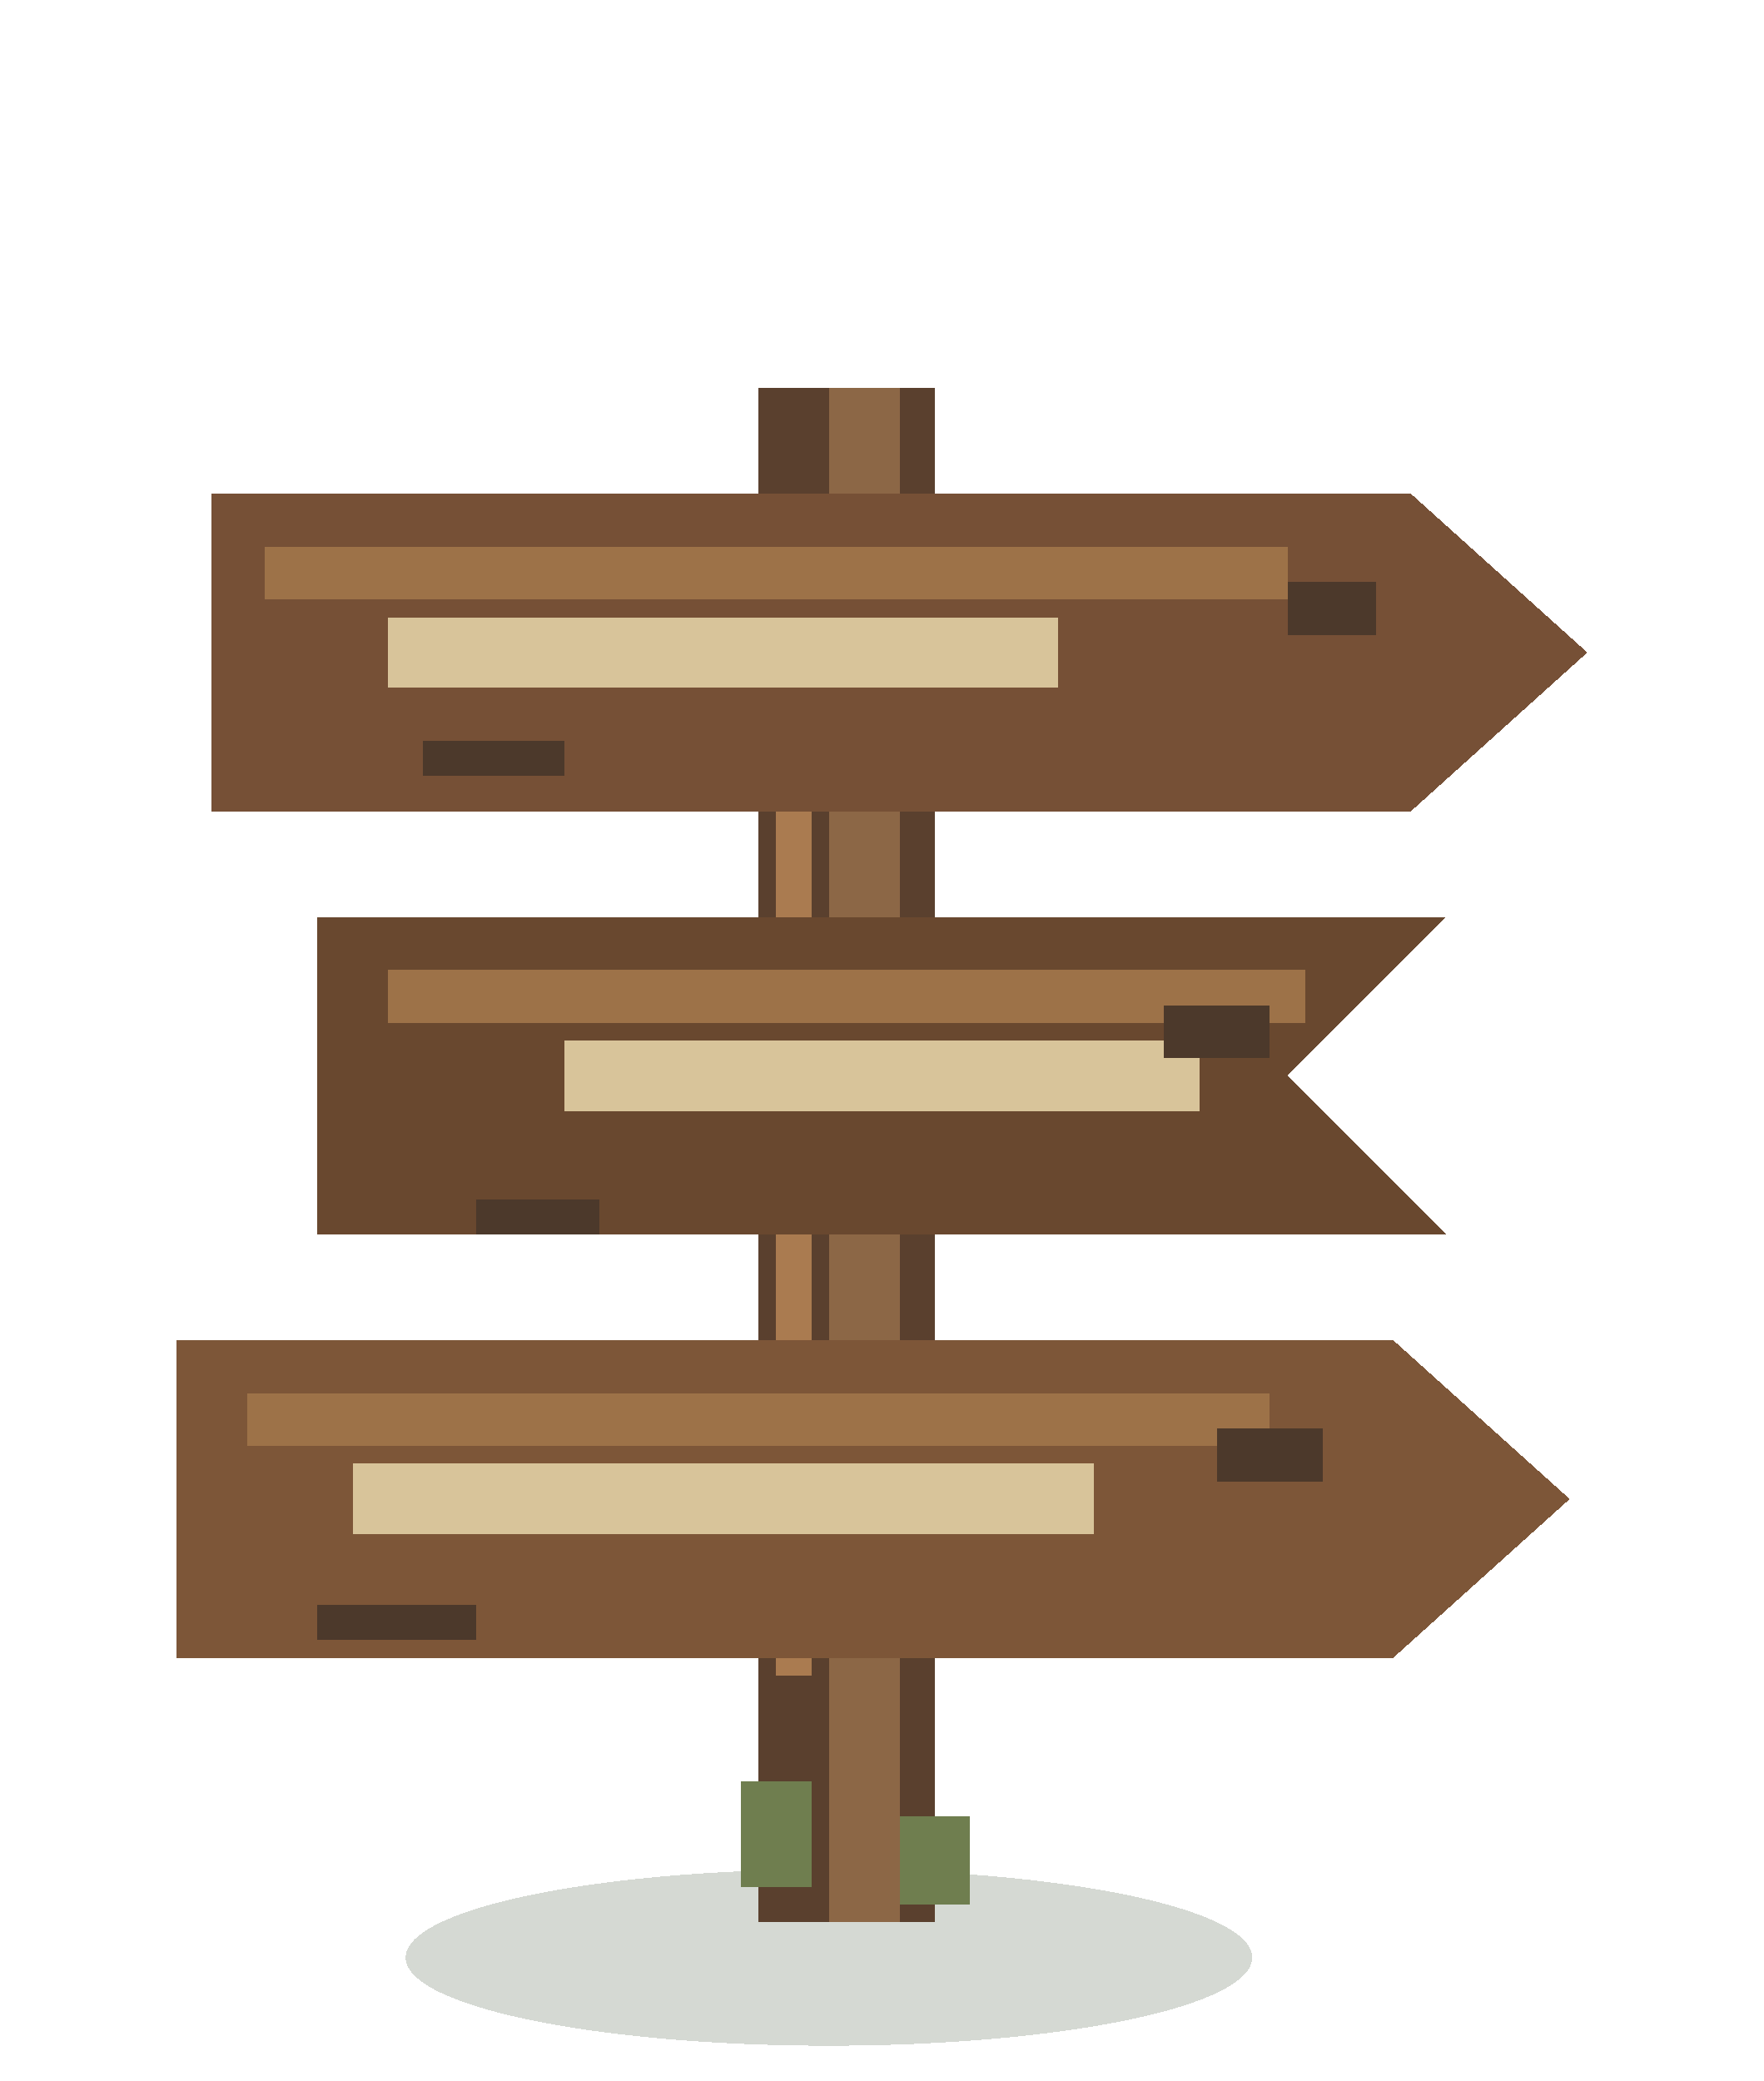
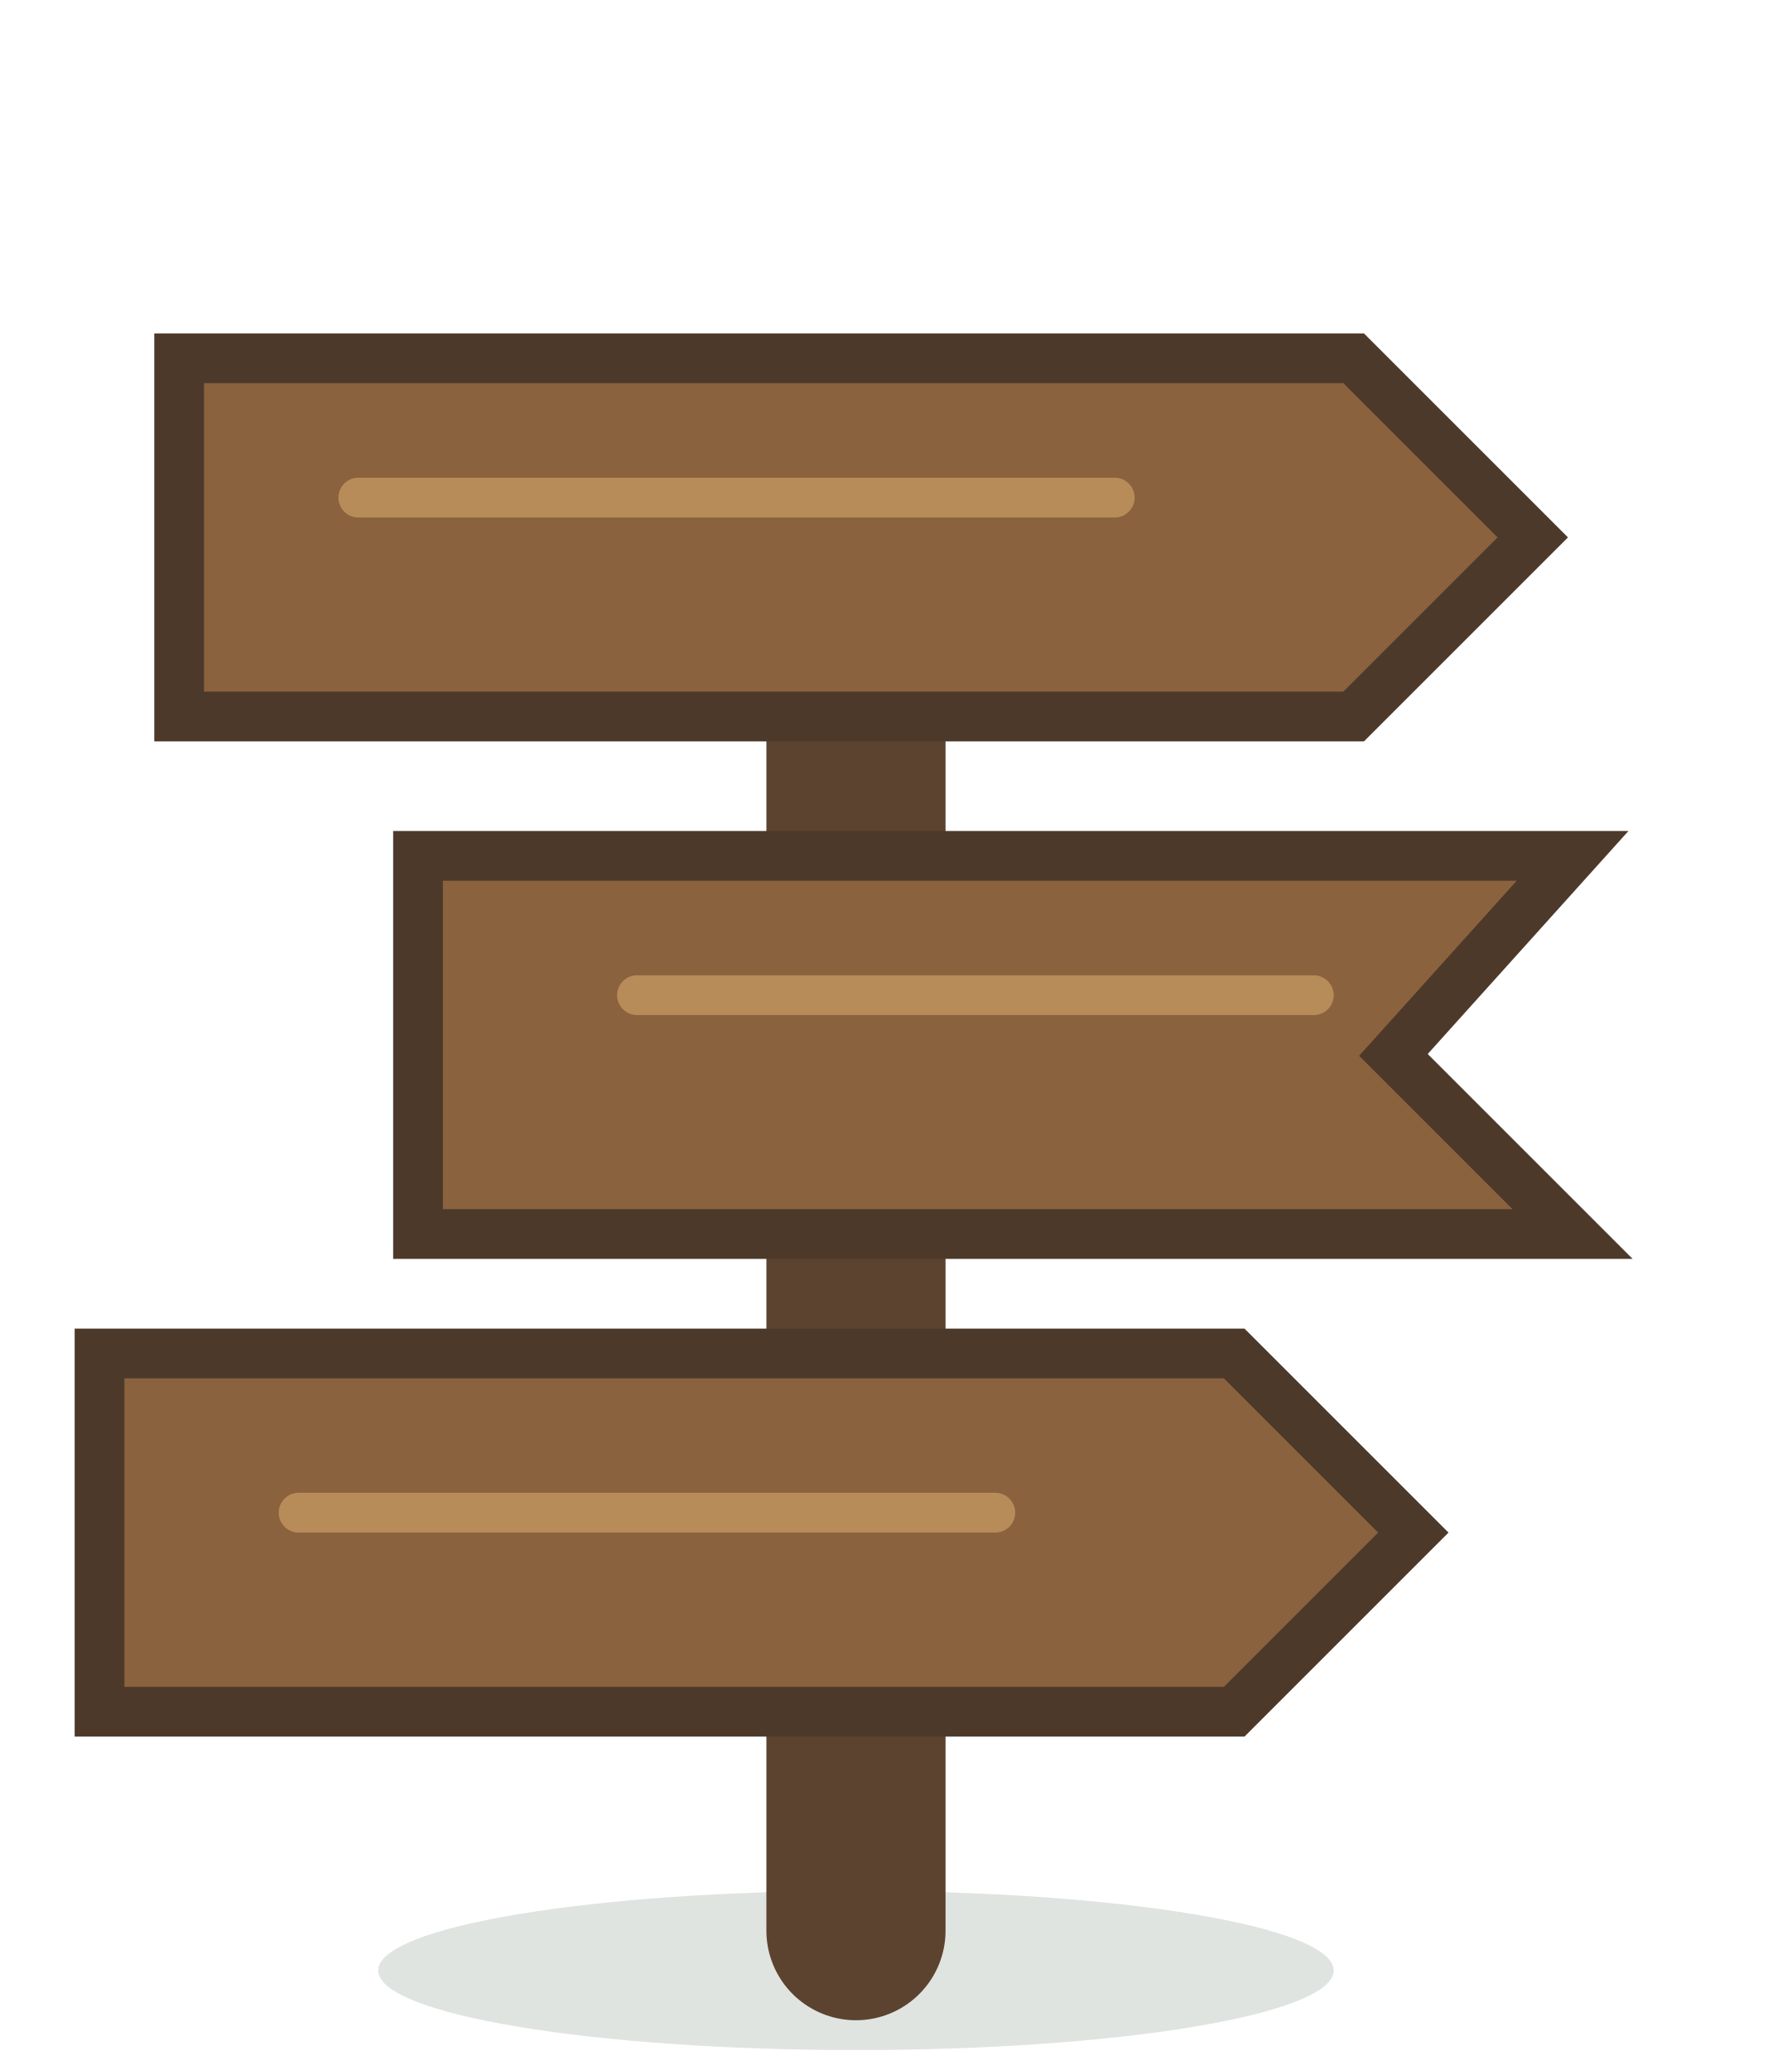
- <svg xmlns="http://www.w3.org/2000/svg" width="100" height="118" viewBox="0 0 100 118" shape-rendering="crispEdges">
-   <rect width="100" height="118" fill="none" />
-   <ellipse cx="47" cy="111" rx="24" ry="5" fill="#405238" opacity=".22" />
-   <rect x="43" y="22" width="10" height="87" fill="#5a402e" />
-   <rect x="47" y="22" width="4" height="87" fill="#8c6746" />
-   <rect x="44" y="29" width="2" height="66" fill="#aa7b50" />
-   <path d="M12 28h68l10 9-10 9H12z" fill="#765036" />
-   <path d="M18 52h64l-9 9 9 9H18z" fill="#69482f" />
-   <path d="M10 76h69l10 9-10 9H10z" fill="#7d5638" />
-   <g fill="#9d7248">
-     <rect x="15" y="31" width="58" height="3" />
-     <rect x="22" y="55" width="52" height="3" />
-     <rect x="14" y="79" width="58" height="3" />
+ <svg xmlns="http://www.w3.org/2000/svg" width="90" height="104" viewBox="0 0 90 104">
+   <ellipse cx="43" cy="99" rx="24" ry="4" fill="#314936" opacity=".15" />
+   <path d="M43 24v73" stroke="#5b432f" stroke-width="9" stroke-linecap="round" />
+   <g fill="#8a623e" stroke="#4d392a" stroke-width="2.5">
+     <path d="M9 18h59l9 9-9 9H9z" />
+     <path d="M21 43h58l-9 10 9 9H21z" />
+     <path d="M5 68h57l9 9-9 9H5z" />
  </g>
-   <g fill="#d8c49a">
-     <rect x="22" y="35" width="38" height="4" />
-     <rect x="32" y="59" width="36" height="4" />
-     <rect x="20" y="83" width="42" height="4" />
-   </g>
-   <g fill="#4c392b">
-     <rect x="73" y="33" width="5" height="3" />
-     <rect x="24" y="42" width="8" height="2" />
-     <rect x="66" y="57" width="6" height="3" />
-     <rect x="27" y="68" width="7" height="2" />
-     <rect x="69" y="81" width="6" height="3" />
-     <rect x="18" y="91" width="9" height="2" />
-   </g>
-   <g fill="#6f7e4f">
-     <rect x="42" y="101" width="4" height="6" />
-     <rect x="51" y="103" width="4" height="5" />
-   </g>
+   <path d="M18 25h38M32 50h34M15 76h35" stroke="#c69961" stroke-width="2" stroke-linecap="round" opacity=".75" />
</svg>
